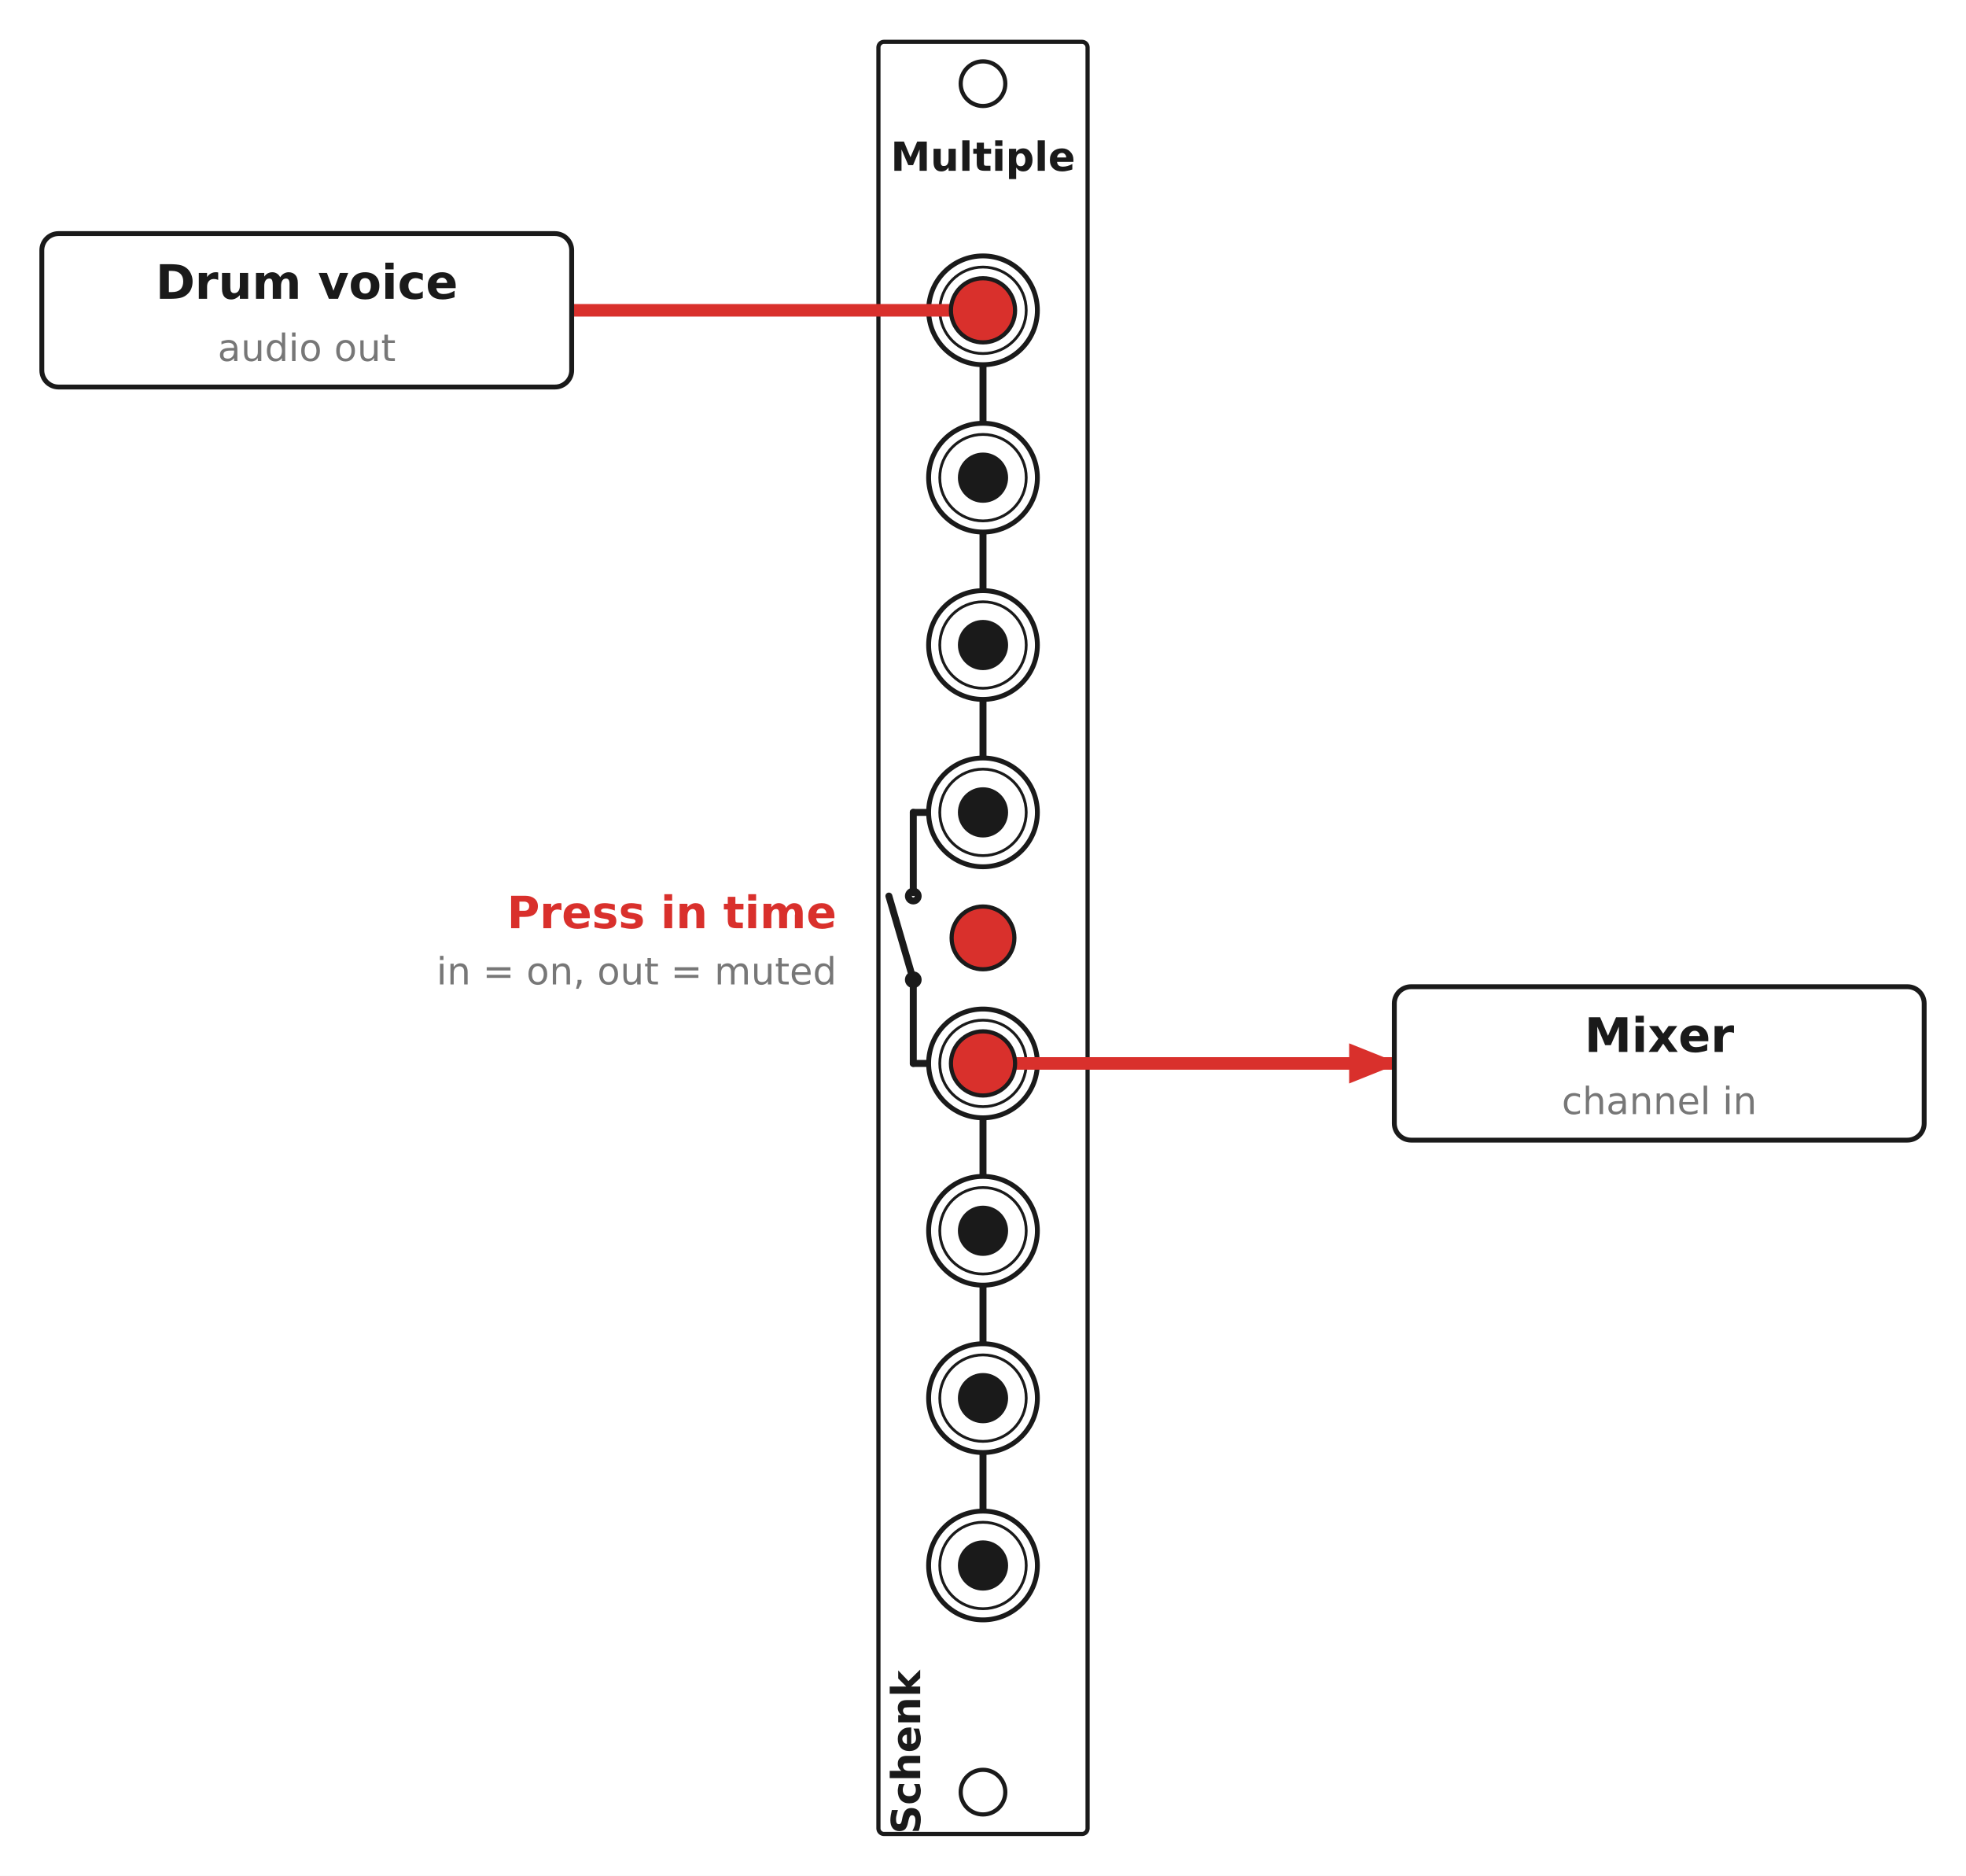
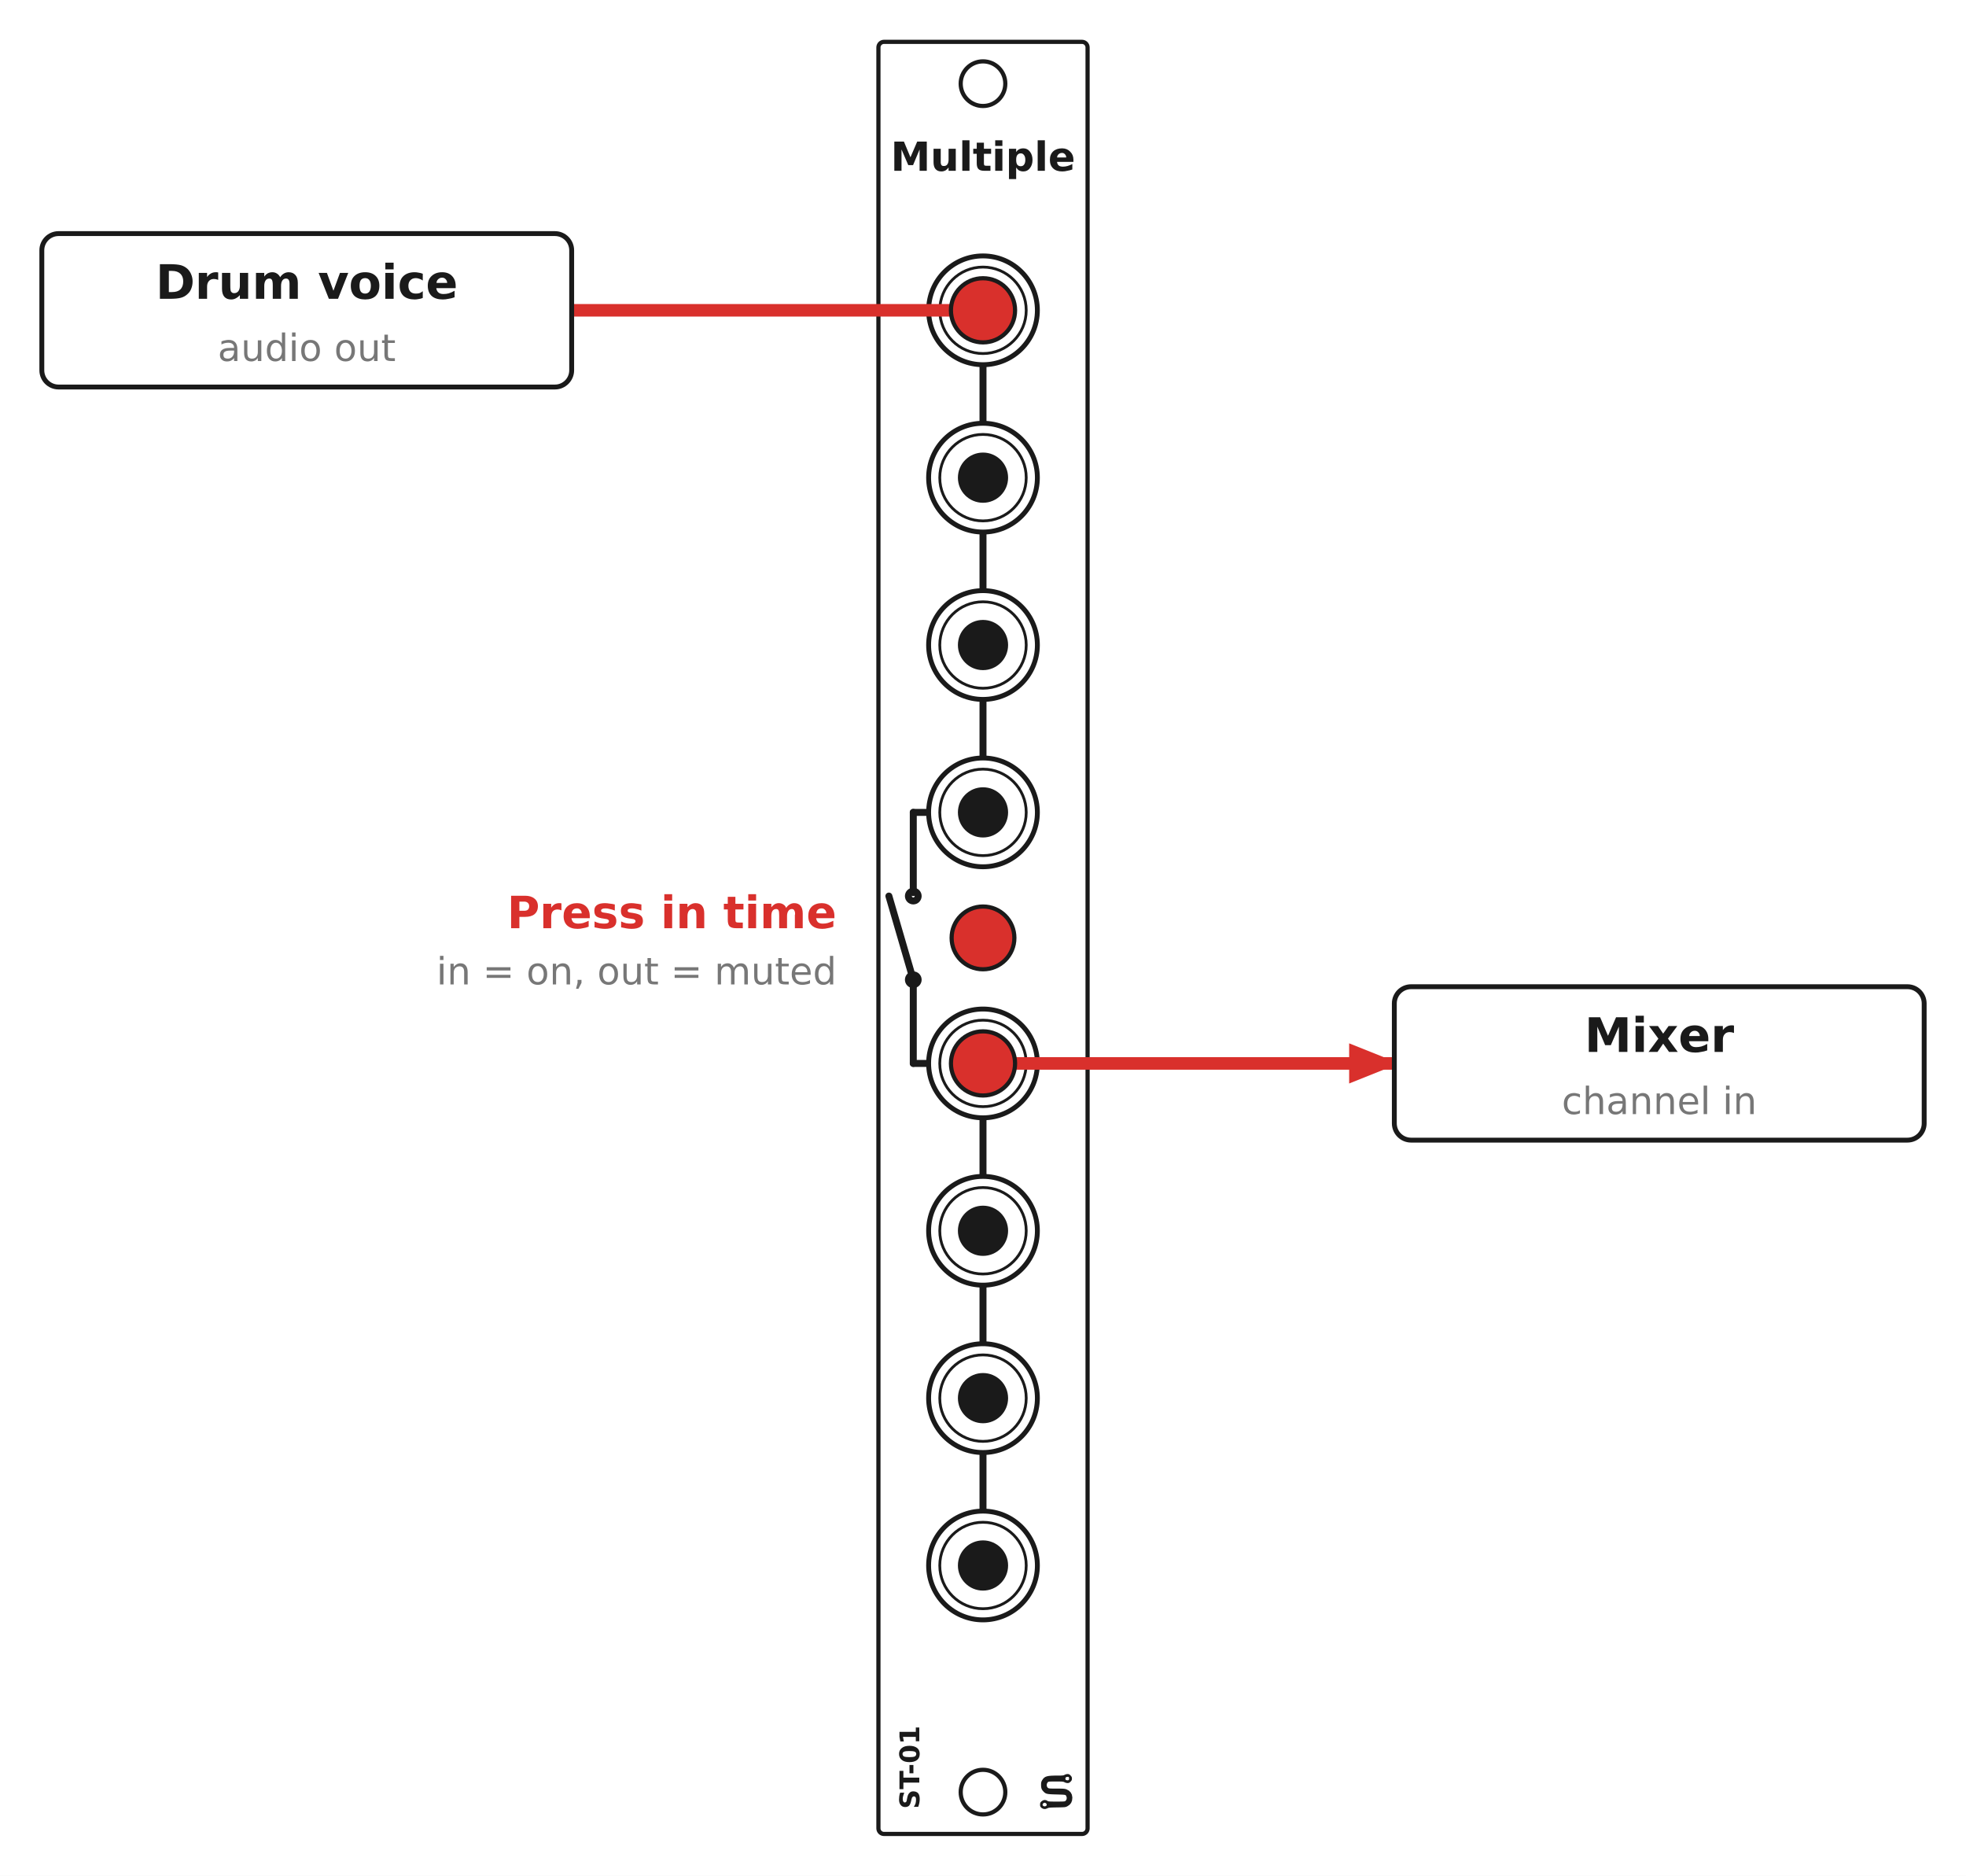
<svg xmlns="http://www.w3.org/2000/svg" viewBox="79.5 49.75 141.0 134.5" width="564" height="538">
  <rect x="79.5" y="49.75" width="141.0" height="134.5" fill="#fff" />
  <defs>
    <marker id="r" viewBox="0 0 10 10" refX="9" refY="5" markerWidth="4" markerHeight="4" orient="auto">
      <path d="M0 1 L10 5 L0 9 z" fill="#d9302c" />
    </marker>
    <marker id="b" viewBox="0 0 10 10" refX="9" refY="5" markerWidth="4" markerHeight="4" orient="auto">
      <path d="M0 1 L10 5 L0 9 z" fill="#2a6fb0" />
    </marker>
  </defs>
  <rect x="142.5" y="52.75" width="15.0" height="128.5" rx="0.4" fill="#fff" stroke="#1a1a1a" stroke-width="0.3" />
-   <line x1="145.0" y1="126.0" x2="145.0" y2="120.0" stroke="#1a1a1a" stroke-width="0.5" stroke-linecap="round" />
+   <polygon points="156.142,176.959 156.206,176.989 156.278,177.054 156.279,177.055 156.342,177.13 156.372,177.198 156.379,177.28 156.371,177.365 156.34,177.432 156.279,177.501 156.206,177.565 156.138,177.594 156.06,177.601 155.947,177.584 155.849,177.544 155.812,177.524 155.769,177.51 155.711,177.5 155.631,177.493 155.517,177.49 155.363,177.488 155.226,177.488 155.041,177.488 154.903,177.49 154.805,177.493 154.739,177.499 154.695,177.509 154.665,177.525 154.642,177.545 154.634,177.553 154.584,177.642 154.568,177.748 154.587,177.851 154.64,177.931 154.647,177.938 154.676,177.958 154.71,177.972 154.757,177.983 154.826,177.99 154.925,177.994 155.062,177.996 155.246,177.996 155.281,177.996 155.479,177.997 155.629,177.999 155.743,178.004 155.829,178.012 155.898,178.024 155.958,178.041 155.995,178.054 156.162,178.144 156.289,178.272 156.372,178.431 156.406,178.618 156.407,178.654 156.386,178.855 156.32,179.022 156.208,179.158 156.06,179.259 156.01,179.284 155.963,179.304 155.912,179.318 155.848,179.328 155.761,179.334 155.642,179.339 155.483,179.343 155.31,179.346 155.107,179.35 154.951,179.354 154.836,179.36 154.753,179.367 154.694,179.378 154.652,179.392 154.619,179.409 154.487,179.46 154.353,179.457 154.228,179.404 154.193,179.376 154.131,179.315 154.102,179.259 154.093,179.18 154.093,179.151 154.271,179.151 154.274,179.175 154.321,179.241 154.396,179.271 154.482,179.26 154.537,179.23 154.571,179.175 154.563,179.111 154.522,179.053 154.457,179.017 154.42,179.012 154.348,179.033 154.293,179.086 154.271,179.151 154.093,179.151 154.093,179.147 154.098,179.056 154.12,178.993 154.173,178.933 154.197,178.91 154.311,178.836 154.433,178.811 154.549,178.835 154.609,178.871 154.636,178.89 154.67,178.904 154.717,178.914 154.786,178.921 154.885,178.925 155.022,178.927 155.205,178.927 155.276,178.927 155.475,178.927 155.625,178.926 155.734,178.922 155.811,178.917 155.862,178.908 155.895,178.896 155.919,178.879 155.927,178.872 155.992,178.77 156.007,178.653 155.973,178.535 155.945,178.49 155.928,178.471 155.903,178.457 155.863,178.446 155.8,178.438 155.707,178.431 155.577,178.426 155.401,178.421 155.274,178.417 155.046,178.411 154.866,178.403 154.727,178.391 154.621,178.375 154.539,178.353 154.473,178.322 154.415,178.281 154.358,178.228 154.349,178.22 154.256,178.113 154.199,178.007 154.171,177.884 154.164,177.742 154.167,177.621 154.18,177.534 154.208,177.459 154.241,177.398 154.292,177.322 155.908,177.322 155.948,177.378 156.033,177.402 156.057,177.403 156.127,177.395 156.16,177.362 156.169,177.335 156.175,177.256 156.167,177.206 156.144,177.166 156.095,177.153 156.045,177.155 155.97,177.17 155.929,177.209 155.916,177.239 155.908,177.322 154.292,177.322 154.308,177.298 154.382,177.22 154.471,177.16 154.582,177.118 154.722,177.089 154.9,177.073 155.123,177.065 155.262,177.064 155.446,177.064 155.583,177.062 155.682,177.057 155.751,177.049 155.8,177.037 155.837,177.02 155.857,177.008 155.958,176.966 156.06,176.952 156.142,176.959" fill="#1a1a1a" />
  <line x1="145.0" y1="108.0" x2="145.0" y2="113.75" stroke="#1a1a1a" stroke-width="0.5" stroke-linecap="round" />
  <line x1="145.0" y1="120.0" x2="143.25" y2="114.0" stroke="#1a1a1a" stroke-width="0.5" stroke-linecap="round" />
+   <line x1="145.0" y1="126.0" x2="145.0" y2="120.0" stroke="#1a1a1a" stroke-width="0.5" stroke-linecap="round" />
+   <line x1="150.0" y1="72.0" x2="150.0" y2="108.0" stroke="#1a1a1a" stroke-width="0.5" stroke-linecap="round" />
+   <line x1="150.0" y1="108.0" x2="145.0" y2="108.0" stroke="#1a1a1a" stroke-width="0.5" stroke-linecap="round" />
  <line x1="150.0" y1="126.0" x2="145.0" y2="126.0" stroke="#1a1a1a" stroke-width="0.5" stroke-linecap="round" />
-   <line x1="150.0" y1="108.0" x2="145.0" y2="108.0" stroke="#1a1a1a" stroke-width="0.5" stroke-linecap="round" />
  <line x1="150.0" y1="126.0" x2="150.0" y2="162.0" stroke="#1a1a1a" stroke-width="0.5" stroke-linecap="round" />
-   <line x1="150.0" y1="72.0" x2="150.0" y2="108.0" stroke="#1a1a1a" stroke-width="0.5" stroke-linecap="round" />
  <circle cx="145.0" cy="114.0" r="0.25" fill="none" stroke="#1a1a1a" stroke-width="0.7" />
  <circle cx="145.0" cy="120.0" r="0.25" fill="none" stroke="#1a1a1a" stroke-width="0.7" />
-   <text x="144.5" y="181.25" font-family="DejaVu Sans, Helvetica, Arial, sans-serif" font-size="2.875" font-weight="bold" fill="#1a1a1a" text-anchor="start" dominant-baseline="central" transform="rotate(-90.0 144.5 181.25)">Schenk</text>
+   <text x="144.75" y="179.46" font-family="DejaVu Sans, Helvetica, Arial, sans-serif" font-size="1.955" font-weight="bold" fill="#1a1a1a" text-anchor="start" dominant-baseline="central" transform="rotate(-90.0 144.75 179.4597)">ST-01</text>
  <text x="150.0" y="61.0" font-family="DejaVu Sans, Helvetica, Arial, sans-serif" font-size="2.875" font-weight="bold" fill="#1a1a1a" text-anchor="middle" dominant-baseline="central">Multiple</text>
+   <circle cx="150.0" cy="72.0" r="3.9" fill="#fff" stroke="#1a1a1a" stroke-width="0.35" />
+   <circle cx="150.0" cy="72.0" r="3.1" fill="none" stroke="#1a1a1a" stroke-width="0.2" />
+   <circle cx="150.0" cy="72.0" r="1.8" fill="#1a1a1a" />
+   <circle cx="150.0" cy="55.75" r="1.6" fill="#fff" stroke="#1a1a1a" stroke-width="0.3" />
  <circle cx="150.0" cy="178.25" r="1.6" fill="#fff" stroke="#1a1a1a" stroke-width="0.3" />
-   <circle cx="150.0" cy="55.75" r="1.6" fill="#fff" stroke="#1a1a1a" stroke-width="0.3" />
-   <circle cx="150.0" cy="117.0" r="2.25" fill="#d9302c" stroke="#1a1a1a" stroke-width="0.3" />
+   <circle cx="150.0" cy="138.0" r="3.9" fill="#fff" stroke="#1a1a1a" stroke-width="0.35" />
+   <circle cx="150.0" cy="138.0" r="3.1" fill="none" stroke="#1a1a1a" stroke-width="0.2" />
+   <circle cx="150.0" cy="138.0" r="1.8" fill="#1a1a1a" />
+   <circle cx="150.0" cy="150.0" r="3.9" fill="#fff" stroke="#1a1a1a" stroke-width="0.35" />
+   <circle cx="150.0" cy="150.0" r="3.1" fill="none" stroke="#1a1a1a" stroke-width="0.2" />
+   <circle cx="150.0" cy="150.0" r="1.8" fill="#1a1a1a" />
  <circle cx="150.0" cy="162.0" r="3.9" fill="#fff" stroke="#1a1a1a" stroke-width="0.35" />
  <circle cx="150.0" cy="162.0" r="3.1" fill="none" stroke="#1a1a1a" stroke-width="0.2" />
  <circle cx="150.0" cy="162.0" r="1.8" fill="#1a1a1a" />
-   <circle cx="150.0" cy="150.0" r="3.9" fill="#fff" stroke="#1a1a1a" stroke-width="0.35" />
-   <circle cx="150.0" cy="150.0" r="3.1" fill="none" stroke="#1a1a1a" stroke-width="0.2" />
-   <circle cx="150.0" cy="150.0" r="1.8" fill="#1a1a1a" />
-   <circle cx="150.0" cy="138.0" r="3.9" fill="#fff" stroke="#1a1a1a" stroke-width="0.35" />
-   <circle cx="150.0" cy="138.0" r="3.1" fill="none" stroke="#1a1a1a" stroke-width="0.2" />
-   <circle cx="150.0" cy="138.0" r="1.8" fill="#1a1a1a" />
+   <circle cx="150.0" cy="96.0" r="3.9" fill="#fff" stroke="#1a1a1a" stroke-width="0.35" />
+   <circle cx="150.0" cy="96.0" r="3.1" fill="none" stroke="#1a1a1a" stroke-width="0.2" />
+   <circle cx="150.0" cy="96.0" r="1.8" fill="#1a1a1a" />
  <circle cx="150.0" cy="126.0" r="3.9" fill="#fff" stroke="#1a1a1a" stroke-width="0.35" />
  <circle cx="150.0" cy="126.0" r="3.1" fill="none" stroke="#1a1a1a" stroke-width="0.2" />
  <circle cx="150.0" cy="126.0" r="1.8" fill="#1a1a1a" />
+   <circle cx="150.0" cy="117.0" r="2.25" fill="#d9302c" stroke="#1a1a1a" stroke-width="0.3" />
  <circle cx="150.0" cy="108.0" r="3.9" fill="#fff" stroke="#1a1a1a" stroke-width="0.35" />
  <circle cx="150.0" cy="108.0" r="3.1" fill="none" stroke="#1a1a1a" stroke-width="0.2" />
  <circle cx="150.0" cy="108.0" r="1.8" fill="#1a1a1a" />
-   <circle cx="150.0" cy="96.0" r="3.9" fill="#fff" stroke="#1a1a1a" stroke-width="0.35" />
-   <circle cx="150.0" cy="96.0" r="3.1" fill="none" stroke="#1a1a1a" stroke-width="0.2" />
-   <circle cx="150.0" cy="96.0" r="1.8" fill="#1a1a1a" />
  <circle cx="150.0" cy="84.0" r="3.9" fill="#fff" stroke="#1a1a1a" stroke-width="0.35" />
  <circle cx="150.0" cy="84.0" r="3.1" fill="none" stroke="#1a1a1a" stroke-width="0.2" />
  <circle cx="150.0" cy="84.0" r="1.8" fill="#1a1a1a" />
-   <circle cx="150.0" cy="72.0" r="3.9" fill="#fff" stroke="#1a1a1a" stroke-width="0.35" />
-   <circle cx="150.0" cy="72.0" r="3.1" fill="none" stroke="#1a1a1a" stroke-width="0.2" />
-   <circle cx="150.0" cy="72.0" r="1.8" fill="#1a1a1a" />
  <path d="M120.50 72.00 C135.25 72.00 135.25 72.00 150.00 72.00" fill="none" stroke="#d9302c" stroke-width="0.9" stroke-linecap="round" />
  <path d="M150.00 126.00 C164.75 126.00 164.75 126.00 179.50 126.00" fill="none" stroke="#d9302c" stroke-width="0.9" stroke-linecap="round" marker-end="url(#r)" />
  <circle cx="150.0" cy="72.0" r="2.3" fill="#d9302c" stroke="#1a1a1a" stroke-width="0.3" />
  <circle cx="150.0" cy="126.0" r="2.3" fill="#d9302c" stroke="#1a1a1a" stroke-width="0.3" />
  <rect x="82.5" y="66.5" width="38" height="11" rx="1.2" fill="#fff" stroke="#1a1a1a" stroke-width="0.35" />
  <text x="101.50" y="70.00" font-family="DejaVu Sans, Helvetica, Arial, sans-serif" font-size="3.4" font-weight="bold" fill="#1a1a1a" text-anchor="middle" dominant-baseline="central">Drum voice</text>
  <text x="101.50" y="74.70" font-family="DejaVu Sans, Helvetica, Arial, sans-serif" font-size="2.7" font-weight="normal" fill="#777" text-anchor="middle" dominant-baseline="central">audio out</text>
  <rect x="179.5" y="120.5" width="38" height="11" rx="1.2" fill="#fff" stroke="#1a1a1a" stroke-width="0.35" />
  <text x="198.50" y="124.00" font-family="DejaVu Sans, Helvetica, Arial, sans-serif" font-size="3.4" font-weight="bold" fill="#1a1a1a" text-anchor="middle" dominant-baseline="central">Mixer</text>
  <text x="198.50" y="128.70" font-family="DejaVu Sans, Helvetica, Arial, sans-serif" font-size="2.7" font-weight="normal" fill="#777" text-anchor="middle" dominant-baseline="central">channel in</text>
  <text x="139.50" y="115.20" font-family="DejaVu Sans, Helvetica, Arial, sans-serif" font-size="3.2" font-weight="bold" fill="#d9302c" text-anchor="end" dominant-baseline="central">Press in time</text>
  <text x="139.50" y="119.40" font-family="DejaVu Sans, Helvetica, Arial, sans-serif" font-size="2.7" font-weight="normal" fill="#777" text-anchor="end" dominant-baseline="central">in = on, out = muted</text>
</svg>
